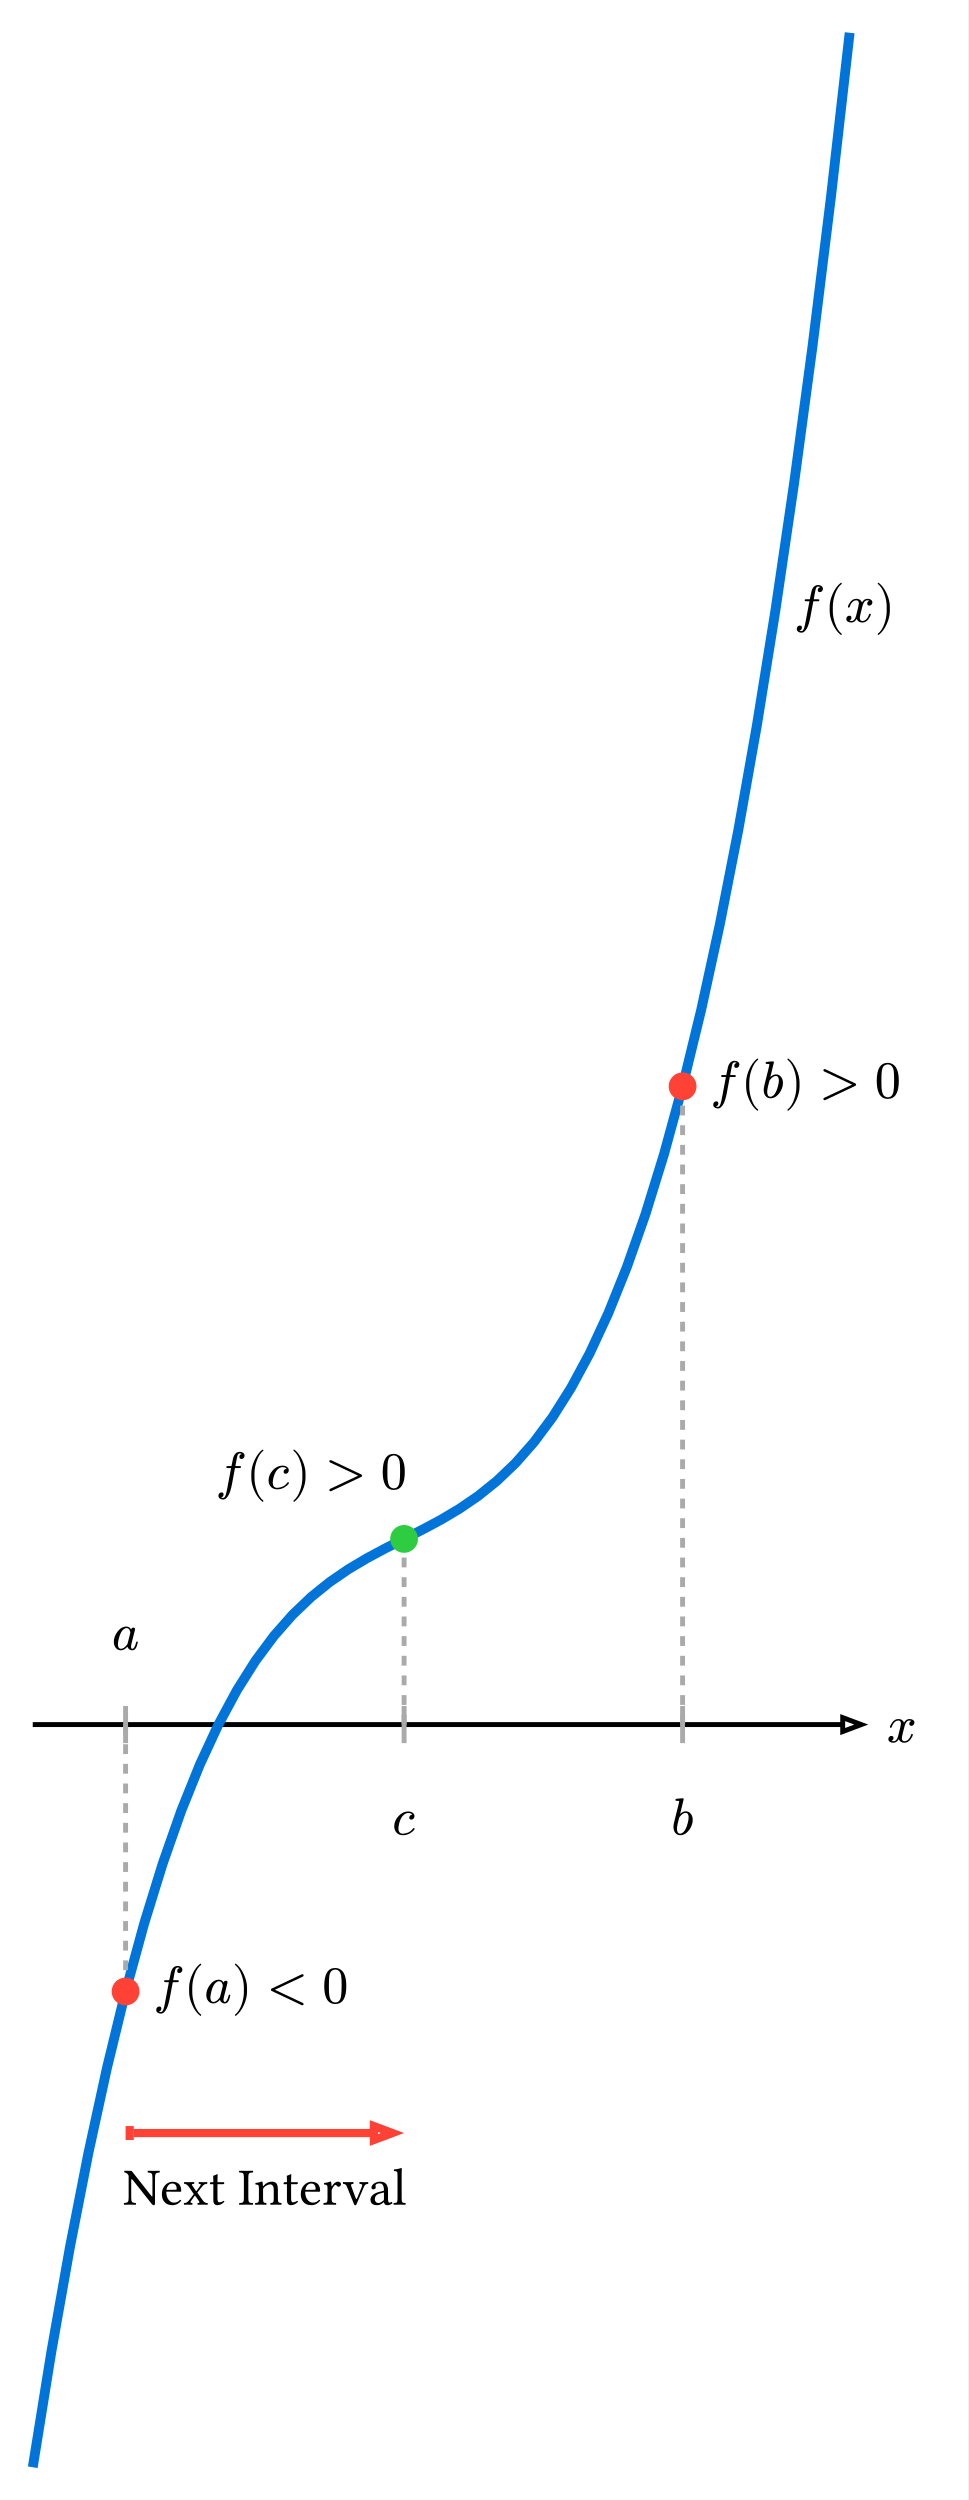
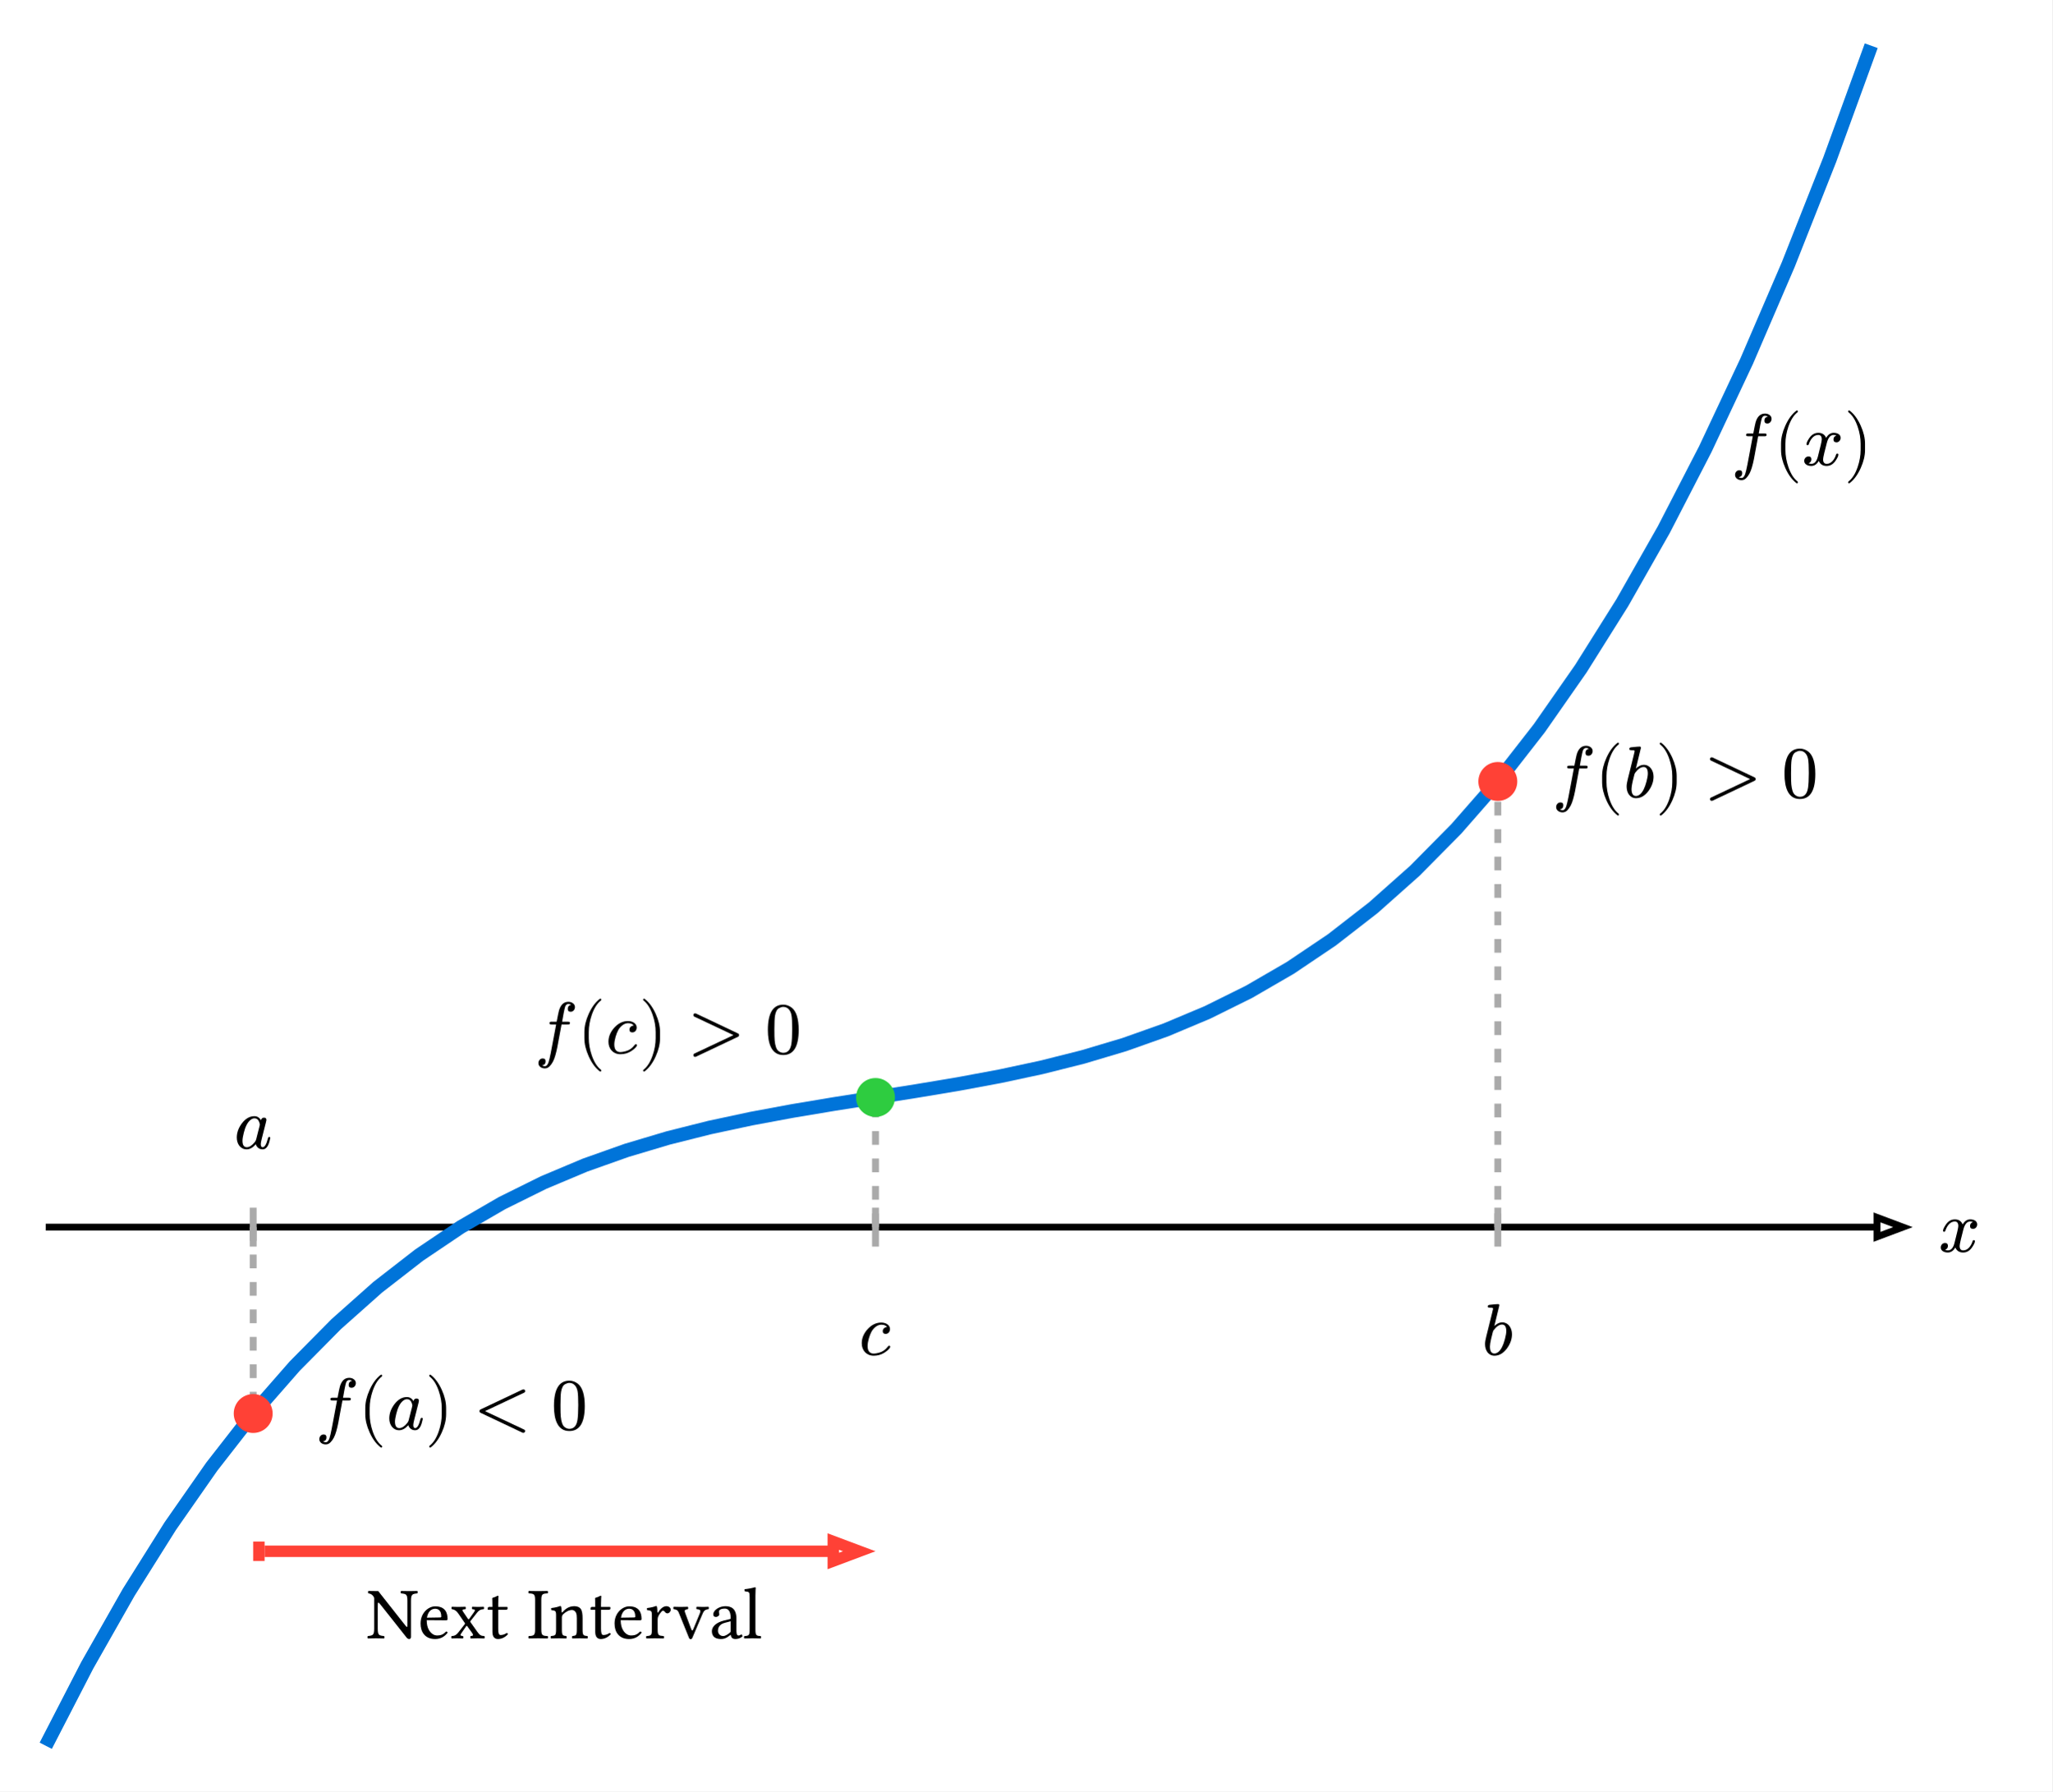
- <svg xmlns="http://www.w3.org/2000/svg" xmlns:xlink="http://www.w3.org/1999/xlink" class="typst-doc" viewBox="0 0 295.609 763.357" width="295.609pt" height="763.357pt">
-   <path class="typst-shape" fill="#ffffff" fill-rule="nonzero" d="M 0 0v 763.357 h 295.609 v -763.357 Z " />
+ <svg xmlns="http://www.w3.org/2000/svg" xmlns:xlink="http://www.w3.org/1999/xlink" class="typst-doc" viewBox="0 0 448.68 391.679" width="448.68pt" height="391.679pt">
+   <path class="typst-shape" fill="#ffffff" fill-rule="nonzero" d="M 0 0v 391.679 h 448.68 v -391.679 Z " />
  <g>
    <g class="typst-group" transform="matrix(1 0 0 1 10 10)">
      <g>
-         <path class="typst-shape" fill="none" stroke="#000000" stroke-width="1.5" stroke-linecap="butt" stroke-linejoin="miter" stroke-miterlimit="4" transform="matrix(1 0 0 1 0 516.5858)" d="M 0 0h 247.313 " />
-         <path class="typst-shape" fill="none" stroke="#000000" stroke-width="1.5" stroke-linecap="butt" stroke-linejoin="miter" stroke-miterlimit="4" transform="matrix(1 0 0 1 247.3128 514.4598)" d="M 0 0m 5.669 2.126 l -5.669 2.126 v -4.252 l 5.669 2.126 Z " />
-         <path class="typst-shape" fill="none" transform="matrix(1 0 0 1 255.1181 505.3645)" d="M 0 0h 20.491 v 22.443 h -20.491 v -22.443 Z " />
-         <g class="typst-group">
-           <g>
-             <g class="typst-group" transform="matrix(1 0 0 1 255.1181 505.3645)">
+         <path class="typst-shape" fill="none" stroke="#000000" stroke-width="1.5" stroke-linecap="butt" stroke-linejoin="miter" stroke-miterlimit="4" transform="matrix(1 0 0 1 0 258.2929)" d="M 0 0h 400.384 " />
+         <path class="typst-shape" fill="none" stroke="#000000" stroke-width="1.5" stroke-linecap="butt" stroke-linejoin="miter" stroke-miterlimit="4" transform="matrix(1 0 0 1 400.3837 256.1669)" d="M 0 0m 5.669 2.126 l -5.669 2.126 v -4.252 l 5.669 2.126 Z " />
+         <path class="typst-shape" fill="none" transform="matrix(1 0 0 1 408.189 247.0716)" d="M 0 0h 20.491 v 22.443 h -20.491 v -22.443 Z " />
+         <g class="typst-group">
+           <g>
+             <g class="typst-group" transform="matrix(1 0 0 1 408.189 247.0716)">
              <g>
                <g class="typst-text" transform="matrix(1 0 0 -1 5.669291 16.59729)">
                  <use xlink:href="#gDE67FA15F33E9417C5755CA1E05D23D4" x="0" y="0" fill="#000000" fill-rule="nonzero" />
                </g>
              </g>
            </g>
          </g>
        </g>
-         <path class="typst-shape" fill="none" stroke="#0074d9" stroke-width="3" stroke-linecap="butt" stroke-linejoin="miter" stroke-miterlimit="4" d="M 0 0m 0 743.357 l 5.669 -35.178 l 5.669 -31.946 l 5.669 -28.885 l 5.669 -25.994 l 5.669 -23.272 l 5.669 -20.721 l 5.669 -18.34 l 5.669 -16.129 l 5.669 -14.088 l 5.669 -12.217 l 5.669 -10.517 l 5.669 -8.986 l 5.669 -7.625 l 5.669 -6.435 l 5.669 -5.414 l 5.669 -4.564 l 5.669 -3.883 l 5.669 -3.373 l 5.669 -3.033 l 5.669 -2.863 l 5.669 -2.863 l 5.669 -3.033 l 5.669 -3.373 l 5.669 -3.883 l 5.669 -4.564 l 5.669 -5.414 l 5.669 -6.435 l 5.669 -7.625 l 5.669 -8.986 l 5.669 -10.517 l 5.669 -12.217 l 5.669 -14.088 l 5.669 -16.129 l 5.669 -18.34 l 5.669 -20.721 l 5.669 -23.272 l 5.669 -25.994 l 5.669 -28.885 l 5.669 -31.946 l 5.669 -35.178 l 5.669 -38.58 l 5.669 -42.151 l 5.669 -45.893 l 5.669 -49.805 " />
-         <path class="typst-shape" fill="none" transform="matrix(1 0 0 1 226.7717 163.3111)" d="M 0 0h 42.219 v 26.235 h -42.219 v -26.235 Z " />
-         <g class="typst-group">
-           <g>
-             <g class="typst-group" transform="matrix(1 0 0 1 226.7717 163.3111)">
+         <path class="typst-shape" fill="none" stroke="#0074d9" stroke-width="3" stroke-linecap="butt" stroke-linejoin="miter" stroke-miterlimit="4" d="M 0 0m 0 371.679 l 9.071 -17.589 l 9.071 -15.973 l 9.071 -14.443 l 9.071 -12.997 l 9.071 -11.636 l 9.071 -10.361 l 9.071 -9.17 l 9.071 -8.065 l 9.071 -7.044 l 9.071 -6.109 l 9.071 -5.258 l 9.071 -4.493 l 9.071 -3.813 l 9.071 -3.217 l 9.071 -2.707 l 9.071 -2.282 l 9.071 -1.942 l 9.071 -1.687 l 9.071 -1.517 l 9.071 -1.432 l 9.071 -1.432 l 9.071 -1.517 l 9.071 -1.687 l 9.071 -1.942 l 9.071 -2.282 l 9.071 -2.707 l 9.071 -3.217 l 9.071 -3.813 l 9.071 -4.493 l 9.071 -5.258 l 9.071 -6.109 l 9.071 -7.044 l 9.071 -8.065 l 9.071 -9.17 l 9.071 -10.361 l 9.071 -11.636 l 9.071 -12.997 l 9.071 -14.443 l 9.071 -15.973 l 9.071 -17.589 l 9.071 -19.29 l 9.071 -21.076 l 9.071 -22.946 l 9.071 -24.902 " />
+         <path class="typst-shape" fill="none" transform="matrix(1 0 0 1 362.8346 75.09688)" d="M 0 0h 42.219 v 26.235 h -42.219 v -26.235 Z " />
+         <g class="typst-group">
+           <g>
+             <g class="typst-group" transform="matrix(1 0 0 1 362.8346 75.09688)">
              <g>
                <g class="typst-text" transform="matrix(1 0 0 -1 5.669291 16.59729)">
                  <use xlink:href="#g8831C5B7FE4E7BC7A52001C3C64BCBE9" x="0" y="0" fill="#000000" fill-rule="nonzero" />
                </g>
                <g class="typst-text" transform="matrix(1 0 0 -1 14.94929 16.59729)">
                  <use xlink:href="#gC25D222A35D2E1FAAF6E31FD381E0C9D" x="0" y="0" fill="#000000" fill-rule="nonzero" />
                </g>
                <g class="typst-text" transform="matrix(1 0 0 -1 21.17329 16.59729)">
                  <use xlink:href="#gDE67FA15F33E9417C5755CA1E05D23D4" x="0" y="0" fill="#000000" fill-rule="nonzero" />
                </g>
                <g class="typst-text" transform="matrix(1 0 0 -1 30.32529 16.59729)">
                  <use xlink:href="#g9847135F1249A735AA8B544EBC066729" x="0" y="0" fill="#000000" fill-rule="nonzero" />
                </g>
              </g>
            </g>
          </g>
        </g>
-         <path class="typst-shape" fill="none" stroke="#aaaaaa" stroke-width="1.5" stroke-linecap="butt" stroke-linejoin="miter" stroke-miterlimit="4" stroke-dashoffset="0" stroke-dasharray="3 3" transform="matrix(1 0 0 1 28.34646 516.5858)" d="M 0 0v 81.496 " />
-         <path class="typst-shape" fill="#ff4136" fill-rule="nonzero" transform="matrix(1 0 0 1 24.09449 593.8299)" d="M 0 0m 4.252 0 c -2.346 0 -4.252 1.906 -4.252 4.252 c 0 2.346 1.906 4.252 4.252 4.252 c 2.346 0 4.252 -1.906 4.252 -4.252 c 0 -2.346 -1.906 -4.252 -4.252 -4.252 Z " />
-         <path class="typst-shape" fill="none" stroke="#aaaaaa" stroke-width="1.5" stroke-linecap="butt" stroke-linejoin="miter" stroke-miterlimit="4" transform="matrix(1 0 0 1 28.34646 510.9165)" d="M 0 0v 11.339 " />
-         <path class="typst-shape" fill="none" transform="matrix(1 0 0 1 24.11446 482.8047)" d="M 0 0h 8.464 v 11.104 h -8.464 v -11.104 Z " />
-         <g class="typst-group">
-           <g>
-             <g class="typst-group" transform="matrix(1 0 0 1 24.11446 482.8047)">
+         <path class="typst-shape" fill="none" stroke="#aaaaaa" stroke-width="1.5" stroke-linecap="butt" stroke-linejoin="miter" stroke-miterlimit="4" stroke-dashoffset="0" stroke-dasharray="3 3" transform="matrix(1 0 0 1 45.35433 258.2929)" d="M 0 0v 40.748 " />
+         <path class="typst-shape" fill="#ff4136" fill-rule="nonzero" transform="matrix(1 0 0 1 41.10236 294.789)" d="M 0 0m 4.252 0 c -2.346 0 -4.252 1.906 -4.252 4.252 c 0 2.346 1.906 4.252 4.252 4.252 c 2.346 0 4.252 -1.906 4.252 -4.252 c 0 -2.346 -1.906 -4.252 -4.252 -4.252 Z " />
+         <path class="typst-shape" fill="none" stroke="#aaaaaa" stroke-width="1.5" stroke-linecap="butt" stroke-linejoin="miter" stroke-miterlimit="4" transform="matrix(1 0 0 1 45.35433 254.0409)" d="M 0 0v 8.504 " />
+         <path class="typst-shape" fill="none" transform="matrix(1 0 0 1 41.12233 230.181)" d="M 0 0h 8.464 v 11.104 h -8.464 v -11.104 Z " />
+         <g class="typst-group">
+           <g>
+             <g class="typst-group" transform="matrix(1 0 0 1 41.12233 230.181)">
              <g>
                <g class="typst-text" transform="matrix(1 0 0 -1 0 10.928)">
                  <use xlink:href="#gDA098FB385E66B8088B8256317555815" x="0" y="0" fill="#000000" fill-rule="nonzero" />
                </g>
              </g>
            </g>
          </g>
        </g>
-         <path class="typst-shape" fill="none" stroke="#aaaaaa" stroke-width="1.5" stroke-linecap="butt" stroke-linejoin="miter" stroke-miterlimit="4" stroke-dashoffset="0" stroke-dasharray="3 3" transform="matrix(1 0 0 1 198.4252 321.7039)" d="M 0 0m 0 194.882 v -194.882 " />
-         <path class="typst-shape" fill="#ff4136" fill-rule="nonzero" transform="matrix(1 0 0 1 194.1732 317.452)" d="M 0 0m 4.252 0 c -2.346 0 -4.252 1.906 -4.252 4.252 c 0 2.346 1.906 4.252 4.252 4.252 c 2.346 0 4.252 -1.906 4.252 -4.252 c 0 -2.346 -1.906 -4.252 -4.252 -4.252 Z " />
-         <path class="typst-shape" fill="none" stroke="#aaaaaa" stroke-width="1.5" stroke-linecap="butt" stroke-linejoin="miter" stroke-miterlimit="4" transform="matrix(1 0 0 1 198.4252 510.9165)" d="M 0 0v 11.339 " />
-         <path class="typst-shape" fill="none" transform="matrix(1 0 0 1 194.8812 539.263)" d="M 0 0h 7.088 v 11.104 h -7.088 v -11.104 Z " />
-         <g class="typst-group">
-           <g>
-             <g class="typst-group" transform="matrix(1 0 0 1 194.8812 539.263)">
+         <path class="typst-shape" fill="none" stroke="#aaaaaa" stroke-width="1.5" stroke-linecap="butt" stroke-linejoin="miter" stroke-miterlimit="4" stroke-dashoffset="0" stroke-dasharray="3 3" transform="matrix(1 0 0 1 317.4803 160.852)" d="M 0 0m 0 97.441 v -97.441 " />
+         <path class="typst-shape" fill="#ff4136" fill-rule="nonzero" transform="matrix(1 0 0 1 313.2283 156.6)" d="M 0 0m 4.252 0 c -2.346 0 -4.252 1.906 -4.252 4.252 c 0 2.346 1.906 4.252 4.252 4.252 c 2.346 0 4.252 -1.906 4.252 -4.252 c 0 -2.346 -1.906 -4.252 -4.252 -4.252 Z " />
+         <path class="typst-shape" fill="none" stroke="#aaaaaa" stroke-width="1.5" stroke-linecap="butt" stroke-linejoin="miter" stroke-miterlimit="4" transform="matrix(1 0 0 1 317.4803 254.0409)" d="M 0 0v 8.504 " />
+         <path class="typst-shape" fill="none" transform="matrix(1 0 0 1 313.9363 275.3008)" d="M 0 0h 7.088 v 11.104 h -7.088 v -11.104 Z " />
+         <g class="typst-group">
+           <g>
+             <g class="typst-group" transform="matrix(1 0 0 1 313.9363 275.3008)">
              <g>
                <g class="typst-text" transform="matrix(1 0 0 -1 0 10.928)">
                  <use xlink:href="#gB53CF746CE76499380928D1BEB385F37" x="0" y="0" fill="#000000" fill-rule="nonzero" />
                </g>
              </g>
            </g>
          </g>
        </g>
-         <path class="typst-shape" fill="none" stroke="#aaaaaa" stroke-width="1.5" stroke-linecap="butt" stroke-linejoin="miter" stroke-miterlimit="4" stroke-dashoffset="0" stroke-dasharray="3 3" transform="matrix(1 0 0 1 113.3858 459.8929)" d="M 0 0m 0 56.693 v -56.693 " />
-         <path class="typst-shape" fill="#2ecc40" fill-rule="nonzero" transform="matrix(1 0 0 1 109.1339 455.6409)" d="M 0 0m 4.252 0 c -2.346 0 -4.252 1.906 -4.252 4.252 c 0 2.346 1.906 4.252 4.252 4.252 c 2.346 0 4.252 -1.906 4.252 -4.252 c 0 -2.346 -1.906 -4.252 -4.252 -4.252 Z " />
-         <path class="typst-shape" fill="none" stroke="#aaaaaa" stroke-width="1.5" stroke-linecap="butt" stroke-linejoin="miter" stroke-miterlimit="4" transform="matrix(1 0 0 1 113.3858 510.9165)" d="M 0 0v 11.339 " />
-         <path class="typst-shape" fill="none" transform="matrix(1 0 0 1 109.7218 539.263)" d="M 0 0h 7.328 v 11.104 h -7.328 v -11.104 Z " />
-         <g class="typst-group">
-           <g>
-             <g class="typst-group" transform="matrix(1 0 0 1 109.7218 539.263)">
+         <path class="typst-shape" fill="none" stroke="#aaaaaa" stroke-width="1.5" stroke-linecap="butt" stroke-linejoin="miter" stroke-miterlimit="4" stroke-dashoffset="0" stroke-dasharray="3 3" transform="matrix(1 0 0 1 181.4173 229.9465)" d="M 0 0m 0 28.346 v -28.346 " />
+         <path class="typst-shape" fill="#2ecc40" fill-rule="nonzero" transform="matrix(1 0 0 1 177.1654 225.6945)" d="M 0 0m 4.252 0 c -2.346 0 -4.252 1.906 -4.252 4.252 c 0 2.346 1.906 4.252 4.252 4.252 c 2.346 0 4.252 -1.906 4.252 -4.252 c 0 -2.346 -1.906 -4.252 -4.252 -4.252 Z " />
+         <path class="typst-shape" fill="none" stroke="#aaaaaa" stroke-width="1.5" stroke-linecap="butt" stroke-linejoin="miter" stroke-miterlimit="4" transform="matrix(1 0 0 1 181.4173 254.0409)" d="M 0 0v 8.504 " />
+         <path class="typst-shape" fill="none" transform="matrix(1 0 0 1 177.7533 275.3008)" d="M 0 0h 7.328 v 11.104 h -7.328 v -11.104 Z " />
+         <g class="typst-group">
+           <g>
+             <g class="typst-group" transform="matrix(1 0 0 1 177.7533 275.3008)">
              <g>
                <g class="typst-text" transform="matrix(1 0 0 -1 0 10.928)">
                  <use xlink:href="#g22CD5EF67FB15E81418DA426340B1CB6" x="0" y="0" fill="#000000" fill-rule="nonzero" />
                </g>
              </g>
            </g>
          </g>
        </g>
-         <path class="typst-shape" fill="none" transform="matrix(1 0 0 1 36.85039 590.6339)" d="M 0 0h 59.529 v 14.896 h -59.529 v -14.896 Z " />
-         <g class="typst-group">
-           <g>
-             <g class="typst-group" transform="matrix(1 0 0 1 36.85039 590.6339)">
+         <path class="typst-shape" fill="none" transform="matrix(1 0 0 1 58.96063 291.5929)" d="M 0 0h 59.529 v 14.896 h -59.529 v -14.896 Z " />
+         <g class="typst-group">
+           <g>
+             <g class="typst-group" transform="matrix(1 0 0 1 58.96063 291.5929)">
              <g>
                <g class="typst-group">
                  <g>
                    <g class="typst-text" transform="matrix(1 0 0 -1 0 10.928)">
                      <use xlink:href="#g8831C5B7FE4E7BC7A52001C3C64BCBE9" x="0" y="0" fill="#000000" fill-rule="nonzero" />
                    </g>
                    <g class="typst-text" transform="matrix(1 0 0 -1 9.28 10.928)">
                      <use xlink:href="#gC25D222A35D2E1FAAF6E31FD381E0C9D" x="0" y="0" fill="#000000" fill-rule="nonzero" />
                    </g>
                    <g class="typst-text" transform="matrix(1 0 0 -1 15.504 10.928)">
                      <use xlink:href="#gDA098FB385E66B8088B8256317555815" x="0" y="0" fill="#000000" fill-rule="nonzero" />
                    </g>
                    <g class="typst-text" transform="matrix(1 0 0 -1 23.968 10.928)">
                      <use xlink:href="#g9847135F1249A735AA8B544EBC066729" x="0" y="0" fill="#000000" fill-rule="nonzero" />
                    </g>
                    <g class="typst-text" transform="matrix(1 0 0 -1 34.63644 10.928)">
                      <use xlink:href="#g34DBB8AD11F55D31A1E9C1CF61A29AF" x="0" y="0" fill="#000000" fill-rule="nonzero" />
                    </g>
                    <g class="typst-text" transform="matrix(1 0 0 -1 51.52889 10.928)">
                      <use xlink:href="#gB771DF26392E6203EAAF14414DB630F" x="0" y="0" fill="#000000" fill-rule="nonzero" />
                    </g>
                  </g>
                </g>
              </g>
            </g>
          </g>
        </g>
-         <path class="typst-shape" fill="none" transform="matrix(1 0 0 1 204.0945 311.4213)" d="M 0 0h 63.822 v 20.565 h -63.822 v -20.565 Z " />
-         <g class="typst-group">
-           <g>
-             <g class="typst-group" transform="matrix(1 0 0 1 204.0945 311.4213)">
+         <path class="typst-shape" fill="none" transform="matrix(1 0 0 1 326.5512 150.5693)" d="M 0 0h 63.822 v 20.565 h -63.822 v -20.565 Z " />
+         <g class="typst-group">
+           <g>
+             <g class="typst-group" transform="matrix(1 0 0 1 326.5512 150.5693)">
              <g>
                <g class="typst-group">
                  <g>
                    <g class="typst-text" transform="matrix(1 0 0 -1 2.834646 13.76265)">
                      <use xlink:href="#g8831C5B7FE4E7BC7A52001C3C64BCBE9" x="0" y="0" fill="#000000" fill-rule="nonzero" />
                    </g>
                    <g class="typst-text" transform="matrix(1 0 0 -1 12.11465 13.76265)">
                      <use xlink:href="#gC25D222A35D2E1FAAF6E31FD381E0C9D" x="0" y="0" fill="#000000" fill-rule="nonzero" />
                    </g>
                    <g class="typst-text" transform="matrix(1 0 0 -1 18.33865 13.76265)">
                      <use xlink:href="#gB53CF746CE76499380928D1BEB385F37" x="0" y="0" fill="#000000" fill-rule="nonzero" />
                    </g>
                    <g class="typst-text" transform="matrix(1 0 0 -1 25.42665 13.76265)">
                      <use xlink:href="#g9847135F1249A735AA8B544EBC066729" x="0" y="0" fill="#000000" fill-rule="nonzero" />
                    </g>
                    <g class="typst-text" transform="matrix(1 0 0 -1 36.09509 13.76265)">
                      <use xlink:href="#gF482A165F7C8634CAFBD60B28C6E49ED" x="0" y="0" fill="#000000" fill-rule="nonzero" />
                    </g>
                    <g class="typst-text" transform="matrix(1 0 0 -1 52.98753 13.76265)">
                      <use xlink:href="#gB771DF26392E6203EAAF14414DB630F" x="0" y="0" fill="#000000" fill-rule="nonzero" />
                    </g>
                  </g>
                </g>
              </g>
            </g>
          </g>
        </g>
-         <path class="typst-shape" fill="none" transform="matrix(1 0 0 1 55.84293 433.6583)" d="M 0 0h 58.393 v 14.896 h -58.393 v -14.896 Z " />
-         <g class="typst-group">
-           <g>
-             <g class="typst-group" transform="matrix(1 0 0 1 55.84293 433.6583)">
+         <path class="typst-shape" fill="none" transform="matrix(1 0 0 1 106.8665 209.3812)" d="M 0 0h 58.393 v 14.896 h -58.393 v -14.896 Z " />
+         <g class="typst-group">
+           <g>
+             <g class="typst-group" transform="matrix(1 0 0 1 106.8665 209.3812)">
              <g>
                <g class="typst-group">
                  <g>
                    <g class="typst-text" transform="matrix(1 0 0 -1 0 10.928)">
                      <use xlink:href="#g8831C5B7FE4E7BC7A52001C3C64BCBE9" x="0" y="0" fill="#000000" fill-rule="nonzero" />
                    </g>
                    <g class="typst-text" transform="matrix(1 0 0 -1 9.28 10.928)">
                      <use xlink:href="#gC25D222A35D2E1FAAF6E31FD381E0C9D" x="0" y="0" fill="#000000" fill-rule="nonzero" />
                    </g>
                    <g class="typst-text" transform="matrix(1 0 0 -1 15.504 10.928)">
                      <use xlink:href="#g22CD5EF67FB15E81418DA426340B1CB6" x="0" y="0" fill="#000000" fill-rule="nonzero" />
                    </g>
                    <g class="typst-text" transform="matrix(1 0 0 -1 22.832 10.928)">
                      <use xlink:href="#g9847135F1249A735AA8B544EBC066729" x="0" y="0" fill="#000000" fill-rule="nonzero" />
                    </g>
                    <g class="typst-text" transform="matrix(1 0 0 -1 33.50044 10.928)">
                      <use xlink:href="#gF482A165F7C8634CAFBD60B28C6E49ED" x="0" y="0" fill="#000000" fill-rule="nonzero" />
                    </g>
                    <g class="typst-text" transform="matrix(1 0 0 -1 50.39289 10.928)">
                      <use xlink:href="#gB771DF26392E6203EAAF14414DB630F" x="0" y="0" fill="#000000" fill-rule="nonzero" />
                    </g>
                  </g>
                </g>
              </g>
            </g>
          </g>
        </g>
-         <path class="typst-shape" fill="none" stroke="#ff4136" stroke-width="2.5" stroke-linecap="butt" stroke-linejoin="miter" stroke-miterlimit="4" transform="matrix(1 0 0 1 30.84646 641.3102)" d="M 0 0h 73.31 " />
-         <path class="typst-shape" fill="none" stroke="#ff4136" stroke-width="2.5" stroke-linecap="butt" stroke-linejoin="miter" stroke-miterlimit="4" transform="matrix(1 0 0 1 29.59646 639.1843)" d="M 0 0m 0 4.252 v -4.252 " />
-         <path class="typst-shape" fill="none" stroke="#ff4136" stroke-width="2.5" stroke-linecap="butt" stroke-linejoin="miter" stroke-miterlimit="4" transform="matrix(1 0 0 1 104.1565 639.1843)" d="M 0 0m 5.669 2.126 l -5.669 2.126 v -4.252 l 5.669 2.126 Z " />
-         <path class="typst-shape" fill="none" transform="matrix(1 0 0 1 27.65014 652.6488)" d="M 0 0h 86.432 v 10.72 h -86.432 v -10.72 Z " />
-         <g class="typst-group">
-           <g>
-             <g class="typst-group" transform="matrix(1 0 0 1 27.65014 652.6488)">
+         <path class="typst-shape" fill="none" stroke="#ff4136" stroke-width="2.5" stroke-linecap="butt" stroke-linejoin="miter" stroke-miterlimit="4" transform="matrix(1 0 0 1 47.85433 329.1591)" d="M 0 0h 124.334 " />
+         <path class="typst-shape" fill="none" stroke="#ff4136" stroke-width="2.5" stroke-linecap="butt" stroke-linejoin="miter" stroke-miterlimit="4" transform="matrix(1 0 0 1 46.60433 327.0331)" d="M 0 0m 0 4.252 v -4.252 " />
+         <path class="typst-shape" fill="none" stroke="#ff4136" stroke-width="2.5" stroke-linecap="butt" stroke-linejoin="miter" stroke-miterlimit="4" transform="matrix(1 0 0 1 172.188 327.0331)" d="M 0 0m 5.669 2.126 l -5.669 2.126 v -4.252 l 5.669 2.126 Z " />
+         <path class="typst-shape" fill="none" transform="matrix(1 0 0 1 70.16983 337.663)" d="M 0 0h 86.432 v 10.72 h -86.432 v -10.72 Z " />
+         <g class="typst-group">
+           <g>
+             <g class="typst-group" transform="matrix(1 0 0 1 70.16983 337.663)">
              <g>
                <g class="typst-text" transform="matrix(1 0 0 -1 0 10.528)">
                  <use xlink:href="#g8BD95E893365F7E29F4F6EE9BF37A387" x="0" y="0" fill="#000000" fill-rule="nonzero" />
                  <use xlink:href="#gDD7AB71D3A2155963A125E527A4CE39A" x="11.184" y="0" fill="#000000" fill-rule="nonzero" />
                  <use xlink:href="#g80418343F4708A3F3EEA57612519F412" x="18.224" y="0" fill="#000000" fill-rule="nonzero" />
                  <use xlink:href="#g6EAA1EBE345CD3E0BD386B797B9BD386" x="26.064" y="0" fill="#000000" fill-rule="nonzero" />
                  <use xlink:href="#gF6058F53FD3FB0FC8600D0DEEFE8CA7E" x="35.12" y="0" fill="#000000" fill-rule="nonzero" />
                  <use xlink:href="#gCF4ABDB82BAAE20B08836C3F4252A8D2" x="39.872" y="0" fill="#000000" fill-rule="nonzero" />
                  <use xlink:href="#g6EAA1EBE345CD3E0BD386B797B9BD386" x="48.544" y="0" fill="#000000" fill-rule="nonzero" />
                  <use xlink:href="#gDD7AB71D3A2155963A125E527A4CE39A" x="53.6" y="0" fill="#000000" fill-rule="nonzero" />
                  <use xlink:href="#g111BA0FB02B19BBDBD01F9946D3136AA" x="60.752" y="0" fill="#000000" fill-rule="nonzero" />
                  <use xlink:href="#gF0343A8A38F5A2AB790E96E4FD422FE9" x="66.944" y="0" fill="#000000" fill-rule="nonzero" />
                  <use xlink:href="#gB1DDC7F98162601A320ADDFD88621081" x="74.896" y="0" fill="#000000" fill-rule="nonzero" />
                  <use xlink:href="#g32A4DDCF4D4F1F50C5BB3FF13D40863D" x="82.208" y="0" fill="#000000" fill-rule="nonzero" />
                </g>
              </g>
            </g>
          </g>
        </g>
      </g>
    </g>
  </g>
  <defs id="glyph">
    <symbol id="gDE67FA15F33E9417C5755CA1E05D23D4" overflow="visible">
      <path d="M 0 0m 8.432 5.968 c 0 0.736 -0.72 1.104 -1.52 1.104 c -0.688 0 -1.232 -0.368 -1.648 -1.104 c -0.336 0.736 -0.896 1.104 -1.712 1.104 c -0.784 0 -1.424 -0.368 -1.936 -1.088 c -0.432 -0.624 -0.656 -1.088 -0.656 -1.392 c 0 -0.144 0.08 -0.224 0.24 -0.224 c 0.144 0 0.24 0.08 0.272 0.224 c 0.304 0.928 0.976 2.016 2.048 2.016 c 0.528 0 0.784 -0.336 0.784 -0.992 c 0 -0.336 -0.288 -1.584 -0.848 -3.728 c -0.272 -1.072 -0.752 -1.6 -1.44 -1.6 c -0.224 0 -0.432 0.048 -0.608 0.128 c 0.416 0.16 0.624 0.448 0.624 0.864 c 0 0.416 -0.208 0.624 -0.64 0.624 c -0.528 0 -0.928 -0.448 -0.928 -0.976 c 0 -0.736 0.752 -1.104 1.536 -1.104 c 0.672 0 1.216 0.368 1.648 1.104 c 0.304 -0.736 0.88 -1.104 1.712 -1.104 c 0.768 0 1.408 0.368 1.92 1.088 c 0.432 0.624 0.656 1.088 0.656 1.392 c 0 0.144 -0.08 0.224 -0.24 0.224 c -0.144 0 -0.224 -0.08 -0.272 -0.224 c -0.272 -0.912 -0.992 -2.016 -2.032 -2.016 c -0.528 0 -0.8 0.32 -0.8 0.976 c 0 0.208 0.08 0.656 0.256 1.376 l 0.544 2.16 c 0.304 1.2 0.8 1.808 1.504 1.808 c 0.224 0 0.432 -0.048 0.608 -0.128 c -0.432 -0.144 -0.64 -0.432 -0.64 -0.864 c 0 -0.416 0.224 -0.624 0.656 -0.624 c 0.512 0 0.912 0.464 0.912 0.976 Z " />
    </symbol>
    <symbol id="g8831C5B7FE4E7BC7A52001C3C64BCBE9" overflow="visible">
      <path d="M 0 0m 8.832 10.128 c 0 0.704 -0.688 1.152 -1.44 1.152 c -0.992 0 -1.68 -0.64 -2.048 -1.904 c -0.08 -0.288 -0.256 -1.104 -0.512 -2.448 h -1.04 c -0.352 0 -0.528 -0.016 -0.528 -0.352 c 0 -0.176 0.16 -0.256 0.496 -0.256 h 0.96 l -1.168 -6.192 c -0.176 -0.912 -0.336 -1.584 -0.48 -2.032 c -0.192 -0.592 -0.464 -0.896 -0.816 -0.896 c -0.24 0 -0.432 0.064 -0.608 0.176 c 0.512 0.08 0.768 0.384 0.768 0.896 c 0 0.416 -0.208 0.624 -0.64 0.624 c -0.544 0 -0.928 -0.48 -0.928 -1.024 c 0 -0.704 0.656 -1.152 1.408 -1.152 c 0.4 0 0.768 0.16 1.072 0.496 c 0.512 0.528 0.912 1.28 1.2 2.288 c 0.176 0.624 0.336 1.232 0.448 1.84 l 0.928 4.976 h 1.312 c 0.368 0 0.528 0.016 0.528 0.384 c 0 0.144 -0.16 0.224 -0.48 0.224 h -1.232 c 0.096 0.656 0.544 3.072 0.688 3.376 c 0.16 0.336 0.384 0.496 0.672 0.496 c 0.24 0 0.448 -0.064 0.624 -0.176 c -0.496 -0.112 -0.752 -0.4 -0.752 -0.896 c 0 -0.416 0.208 -0.624 0.64 -0.624 c 0.544 0 0.928 0.48 0.928 1.024 Z " />
    </symbol>
    <symbol id="gC25D222A35D2E1FAAF6E31FD381E0C9D" overflow="visible">
      <path d="M 0 0m 5.088 -3.968 c 0.144 0 0.224 0.08 0.224 0.224 c 0 0.048 -0.032 0.112 -0.08 0.176 c -0.832 0.64 -1.504 1.696 -2 3.152 c -0.432 1.264 -0.656 2.512 -0.656 3.744 v 1.344 c 0 1.232 0.224 2.48 0.656 3.744 c 0.496 1.456 1.168 2.512 2 3.152 c 0.048 0.048 0.08 0.112 0.08 0.176 c 0 0.144 -0.08 0.224 -0.224 0.224 c -0.016 0 -0.064 -0.016 -0.112 -0.048 c -0.96 -0.736 -1.76 -1.824 -2.416 -3.28 c -0.624 -1.392 -0.944 -2.704 -0.944 -3.968 v -1.344 c 0 -1.264 0.32 -2.576 0.944 -3.968 c 0.656 -1.456 1.456 -2.544 2.416 -3.28 c 0.048 -0.032 0.096 -0.048 0.112 -0.048 Z " />
    </symbol>
    <symbol id="g9847135F1249A735AA8B544EBC066729" overflow="visible">
      <path d="M 0 0m 1.248 -3.92 c 0.96 0.736 1.76 1.824 2.416 3.28 c 0.624 1.392 0.944 2.704 0.944 3.968 v 1.344 c 0 1.264 -0.32 2.576 -0.944 3.968 c -0.656 1.456 -1.456 2.544 -2.416 3.28 c -0.048 0.032 -0.096 0.048 -0.112 0.048 c -0.144 0 -0.224 -0.08 -0.224 -0.224 c 0 -0.064 0.032 -0.128 0.08 -0.176 c 0.832 -0.64 1.504 -1.696 2 -3.152 c 0.432 -1.264 0.656 -2.512 0.656 -3.744 v -1.344 c 0 -1.232 -0.224 -2.48 -0.656 -3.744 c -0.496 -1.456 -1.168 -2.512 -2 -3.152 c -0.048 -0.064 -0.08 -0.128 -0.08 -0.176 c 0 -0.144 0.08 -0.224 0.224 -0.224 c 0.016 0 0.064 0.016 0.112 0.048 Z " />
    </symbol>
    <symbol id="gDA098FB385E66B8088B8256317555815" overflow="visible">
      <path d="M 0 0m 7.968 2.304 c 0 0.144 -0.08 0.224 -0.256 0.224 c -0.128 0 -0.224 -0.112 -0.272 -0.336 c -0.32 -1.264 -0.704 -1.904 -1.136 -1.904 c -0.272 0 -0.416 0.224 -0.416 0.672 c 0 0.208 0.064 0.592 0.208 1.152 l 0.912 3.6 c 0.08 0.304 0.112 0.48 0.112 0.56 c 0 0.32 -0.176 0.48 -0.528 0.48 c -0.336 0 -0.56 -0.192 -0.672 -0.56 c -0.336 0.592 -0.816 0.88 -1.424 0.88 c -1.04 0 -1.952 -0.528 -2.752 -1.584 c -0.736 -0.992 -1.104 -2.016 -1.104 -3.088 c 0 -1.392 0.816 -2.576 2.16 -2.576 c 0.688 0 1.36 0.368 2 1.104 c 0.176 -0.608 0.72 -1.104 1.472 -1.104 c 1.104 0 1.44 1.296 1.696 2.48 Z m -2.512 3.68 c 0.144 -0.336 0.224 -0.56 0.224 -0.704 c 0 -0.064 -0.016 -0.144 -0.032 -0.256 l -0.784 -3.072 c -0.048 -0.176 -0.16 -0.368 -0.304 -0.56 c -0.592 -0.736 -1.168 -1.104 -1.728 -1.104 c -0.624 0 -0.944 0.48 -0.944 1.424 c 0 0.384 0.096 0.96 0.288 1.728 c 0.336 1.36 0.816 2.272 1.408 2.768 c 0.32 0.272 0.624 0.4 0.928 0.4 c 0.432 0 0.752 -0.208 0.944 -0.624 Z " />
    </symbol>
    <symbol id="gB53CF746CE76499380928D1BEB385F37" overflow="visible">
      <path d="M 0 0m 4.496 7.12 c -0.576 0 -1.152 -0.272 -1.712 -0.816 l 1.104 4.56 c -0.032 0.144 -0.08 0.24 -0.272 0.24 c -0.528 0 -1.696 -0.144 -1.904 -0.16 c -0.24 -0.032 -0.368 -0.144 -0.368 -0.384 c 0 -0.16 0.144 -0.24 0.448 -0.24 c 0.304 0 0.72 0.016 0.72 -0.208 c 0 -0.064 -0.08 -0.384 -0.224 -0.976 l -1.28 -5.152 c -0.176 -0.672 -0.256 -1.216 -0.256 -1.616 c 0 -1.376 0.736 -2.544 2.048 -2.544 c 1.04 0 1.952 0.528 2.752 1.6 c 0.72 0.992 1.088 2.032 1.088 3.104 c 0 1.392 -0.816 2.592 -2.144 2.592 Z m -0.032 -0.48 c 0.624 0 0.928 -0.48 0.928 -1.424 c 0 -0.432 -0.096 -1.008 -0.288 -1.728 c -0.352 -1.36 -0.816 -2.288 -1.376 -2.784 c -0.32 -0.272 -0.624 -0.4 -0.928 -0.4 c -0.656 0 -0.976 0.512 -0.976 1.536 c 0 0.352 0.08 0.88 0.24 1.584 l 0.352 1.44 c 0.048 0.24 0.128 0.416 0.224 0.544 c 0.624 0.816 1.232 1.232 1.824 1.232 Z " />
    </symbol>
    <symbol id="g22CD5EF67FB15E81418DA426340B1CB6" overflow="visible">
      <path d="M 0 0m 5.248 5.2 c 0 -0.4 0.208 -0.608 0.64 -0.608 c 0.576 0 0.944 0.496 0.944 1.072 c 0 0.896 -0.944 1.408 -1.904 1.408 c -1.104 0 -2.112 -0.48 -2.976 -1.424 c -0.864 -0.944 -1.296 -1.984 -1.296 -3.104 c 0 -1.568 1.04 -2.72 2.608 -2.72 c 0.848 0 1.6 0.208 2.256 0.608 c 0.544 0.336 0.944 0.672 1.2 1.008 c 0.112 0.144 0.16 0.256 0.16 0.304 c 0 0.176 -0.08 0.272 -0.256 0.272 c -0.08 0 -0.16 -0.064 -0.256 -0.192 c -0.528 -0.704 -1.184 -1.152 -1.936 -1.344 c -0.496 -0.128 -0.864 -0.192 -1.136 -0.192 c -0.912 0 -1.36 0.56 -1.36 1.664 c 0 0.992 0.464 2.432 0.848 3.12 c 0.384 0.704 1.2 1.536 2.144 1.536 c 0.608 0 1.024 -0.176 1.248 -0.512 c -0.496 -0.048 -0.928 -0.368 -0.928 -0.896 Z " />
    </symbol>
    <symbol id="g34DBB8AD11F55D31A1E9C1CF61A29AF" overflow="visible">
      <path d="M 0 0m 10.656 -0.72 c 0.272 -0.112 0.56 0.096 0.56 0.352 c 0 0.16 -0.08 0.272 -0.224 0.336 l -8.544 4.032 l 8.544 4.032 c 0.144 0.064 0.224 0.176 0.224 0.32 c 0 0.272 -0.128 0.4 -0.384 0.4 c -0.064 0 -0.128 -0.016 -0.176 -0.032 l -9.184 -4.352 c -0.16 -0.08 -0.24 -0.192 -0.24 -0.368 c 0 -0.176 0.08 -0.288 0.24 -0.368 Z " />
    </symbol>
    <symbol id="gB771DF26392E6203EAAF14414DB630F" overflow="visible">
      <path d="M 0 0m 3.984 -0.352 c 2.256 0 3.376 1.824 3.376 5.472 c 0 2.448 -0.512 4.08 -1.52 4.88 c -0.56 0.432 -1.184 0.656 -1.84 0.656 c -2.256 0 -3.376 -1.84 -3.376 -5.536 c 0 -2.944 0.784 -5.472 3.36 -5.472 Z m 1.792 8.736 c 0.112 -0.56 0.16 -1.584 0.16 -3.072 c 0 -1.472 -0.064 -2.56 -0.176 -3.264 c -0.208 -1.28 -0.8 -1.92 -1.776 -1.92 c -0.368 0 -0.736 0.144 -1.072 0.416 c -0.432 0.368 -0.688 1.12 -0.8 2.272 c -0.048 0.4 -0.064 1.232 -0.064 2.496 c 0 1.392 0.048 2.368 0.128 2.896 c 0.144 0.88 0.432 1.44 0.88 1.68 c 0.352 0.192 0.656 0.288 0.928 0.288 c 1.04 0 1.616 -0.848 1.792 -1.792 Z " />
    </symbol>
    <symbol id="gF482A165F7C8634CAFBD60B28C6E49ED" overflow="visible">
      <path d="M 0 0m 10.976 3.632 c 0.16 0.08 0.24 0.192 0.24 0.368 c 0 0.176 -0.08 0.288 -0.24 0.368 l -9.184 4.352 c -0.048 0.016 -0.112 0.032 -0.176 0.032 c -0.256 0 -0.384 -0.128 -0.384 -0.4 c 0 -0.144 0.08 -0.256 0.224 -0.32 l 8.544 -4.032 l -8.544 -4.032 c -0.144 -0.064 -0.224 -0.176 -0.224 -0.32 c 0 -0.272 0.128 -0.4 0.384 -0.4 c 0.064 0 0.128 0.016 0.176 0.032 Z " />
    </symbol>
    <symbol id="g8BD95E893365F7E29F4F6EE9BF37A387" overflow="visible">
      <path d="M 0 0m 8.896 8.192 v -5.232 c 0 -0.304 0 -0.48 -0.112 -0.48 c -0.064 0 -0.304 0.288 -0.768 0.88 l -5.488 6.96 l -2.16 0.032 c -0.096 -0.096 -0.096 -0.432 0 -0.528 c 0.688 -0.048 1.168 -0.608 1.264 -1.024 v -6.672 c 0 -1.424 -0.272 -1.52 -1.392 -1.632 c -0.096 -0.096 -0.096 -0.432 0 -0.528 c 0.688 0.016 1.408 0.032 1.792 0.032 c 0.368 0 1.104 -0.016 1.776 -0.032 c 0.096 0.096 0.096 0.432 0 0.528 c -1.12 0.112 -1.392 0.176 -1.392 1.632 v 4.896 c 0 0.544 0 0.784 0.128 0.784 c 0.096 0 0.272 -0.176 0.544 -0.528 l 5.584 -7.056 c 0.176 -0.24 0.384 -0.384 0.64 -0.384 c 0.224 0 0.368 0.192 0.368 0.496 v 7.856 c 0 1.424 0.272 1.52 1.392 1.632 c 0.096 0.096 0.096 0.432 0 0.528 c -0.656 -0.016 -1.408 -0.032 -1.792 -0.032 c -0.336 0 -1.072 0.016 -1.776 0.032 c -0.096 -0.096 -0.096 -0.432 0 -0.528 c 1.12 -0.112 1.392 -0.176 1.392 -1.632 Z " />
    </symbol>
    <symbol id="gDD7AB71D3A2155963A125E527A4CE39A" overflow="visible">
      <path d="M 0 0m 6.176 1.488 c -0.592 -0.608 -1.056 -0.864 -1.984 -0.864 c -0.576 0 -1.248 0.336 -1.744 1.152 c -0.32 0.528 -0.512 1.264 -0.512 2.192 l 4.256 -0.032 c 0.192 0 0.304 0.096 0.304 0.272 c 0 1.344 -0.48 2.784 -2.704 2.784 c -1.392 0 -3.2 -1.328 -3.2 -3.76 c 0 -0.896 0.224 -1.76 0.752 -2.368 c 0.544 -0.64 1.296 -1.024 2.448 -1.024 c 1.216 0 2.08 0.56 2.72 1.392 c -0.048 0.16 -0.144 0.24 -0.336 0.256 Z m -4.192 3.024 c 0.304 1.808 1.424 1.952 1.808 1.952 c 0.608 0 1.328 -0.336 1.328 -1.68 c 0 -0.144 -0.064 -0.224 -0.24 -0.224 Z " />
    </symbol>
    <symbol id="g80418343F4708A3F3EEA57612519F412" overflow="visible">
      <path d="M 0 0m 2.912 5.728 c -0.368 0.544 -0.256 0.56 0.464 0.64 c 0.096 0.096 0.096 0.432 0 0.528 c -0.432 -0.016 -1.136 -0.032 -1.616 -0.032 c -0.48 0 -0.96 0.016 -1.376 0.032 c -0.096 -0.096 -0.096 -0.432 0 -0.528 c 0.544 -0.048 0.992 -0.32 1.44 -0.976 l 1.392 -2.032 c 0.08 -0.112 0.08 -0.16 0.016 -0.24 l -1.344 -1.728 c -0.64 -0.816 -0.992 -0.864 -1.552 -0.896 c -0.096 -0.096 -0.096 -0.432 0 -0.528 c 0.32 0.016 0.672 0.032 1.152 0.032 c 0.48 0 0.928 -0.016 1.344 -0.032 c 0.096 0.096 0.096 0.432 0 0.528 c -0.576 0.064 -0.704 0.128 -0.352 0.64 l 1.008 1.456 c 0.128 0.192 0.192 0.176 0.288 0.032 l 0.928 -1.28 c 0.56 -0.768 0.304 -0.8 -0.208 -0.848 c -0.096 -0.096 -0.096 -0.432 0 -0.528 c 0.48 0.016 1.008 0.032 1.584 0.032 c 0.608 0 1.04 -0.016 1.424 -0.032 c 0.096 0.096 0.096 0.432 0 0.528 c -0.72 0.048 -0.96 0.096 -1.6 1.008 l -1.44 2.032 c -0.064 0.096 -0.08 0.144 0 0.24 l 1.344 1.712 c 0.592 0.752 0.976 0.832 1.552 0.88 c 0.096 0.096 0.096 0.432 0 0.528 c -0.32 -0.016 -0.688 -0.032 -1.168 -0.032 c -0.48 0 -0.928 0.016 -1.344 0.032 c -0.096 -0.096 -0.096 -0.432 0 -0.528 c 0.592 -0.064 0.768 -0.112 0.384 -0.656 l -1.04 -1.456 c -0.112 -0.16 -0.176 -0.144 -0.304 0.032 Z " />
    </symbol>
    <symbol id="g6EAA1EBE345CD3E0BD386B797B9BD386" overflow="visible">
      <path d="M 0 0m 0.688 6.864 c -0.224 0 -0.288 -0.192 -0.288 -0.32 v -0.208 c 0 -0.08 0.016 -0.096 0.08 -0.096 h 0.944 v -4.816 c 0 -1.136 0.496 -1.584 1.232 -1.584 c 0.736 0 1.536 0.352 2.16 1.056 c -0.032 0.16 -0.128 0.256 -0.288 0.272 c -0.416 -0.32 -0.896 -0.448 -1.312 -0.448 c -0.432 0 -0.528 0.48 -0.528 1.472 v 4.048 h 1.664 c 0.16 0 0.384 0.064 0.384 0.208 v 0.32 c 0 0.064 -0.048 0.096 -0.128 0.096 h -1.92 v 0.624 c 0 1.04 0.064 1.68 0.064 1.68 c 0 0.096 -0.048 0.144 -0.128 0.144 c -0.064 0 -0.208 -0.064 -0.352 -0.144 c -0.176 -0.096 -0.336 -0.176 -0.544 -0.224 c -0.192 -0.064 -0.352 -0.112 -0.352 -0.224 c 0 -0.192 0.048 -0.08 0.048 -1.856 Z " />
    </symbol>
    <symbol id="gF6058F53FD3FB0FC8600D0DEEFE8CA7E" overflow="visible">
      <path d="M 0 0m 3.056 1.952 v 6.416 c 0 1.328 0.272 1.408 1.392 1.456 c 0.096 0.096 0.096 0.432 0 0.528 c -0.704 -0.016 -1.456 -0.032 -2.08 -0.032 c -0.528 0 -1.312 0.016 -2.064 0.032 c -0.096 -0.096 -0.096 -0.432 0 -0.528 c 1.12 -0.048 1.392 -0.128 1.392 -1.456 v -6.416 c 0 -1.328 -0.272 -1.408 -1.392 -1.456 c -0.096 -0.096 -0.096 -0.432 0 -0.528 c 0.72 0.016 1.504 0.032 2.08 0.032 c 0.576 0 1.344 -0.016 2.064 -0.032 c 0.096 0.096 0.096 0.432 0 0.528 c -1.12 0.048 -1.392 0.128 -1.392 1.456 Z " />
    </symbol>
    <symbol id="gCF4ABDB82BAAE20B08836C3F4252A8D2" overflow="visible">
      <path d="M 0 0m 2.944 5.728 c -0.096 -0.112 -0.192 -0.144 -0.192 0 c -0.016 0.432 -0.048 1.056 -0.128 1.216 c -0.032 0.08 -0.064 0.128 -0.192 0.128 c -0.448 -0.176 -0.864 -0.32 -1.968 -0.464 c -0.032 -0.096 0 -0.352 0.032 -0.448 c 0.864 -0.08 1.04 -0.16 1.04 -1.088 v -3.12 c 0 -1.312 -0.16 -1.376 -1.12 -1.456 c -0.096 -0.096 -0.096 -0.432 0 -0.528 c 0.48 0.016 1.12 0.032 1.76 0.032 c 0.64 0 1.12 -0.016 1.6 -0.032 c 0.096 0.096 0.096 0.432 0 0.528 c -0.816 0.08 -0.976 0.144 -0.976 1.456 v 2.624 c 0 0.336 0.144 0.528 0.272 0.672 c 0.608 0.592 1.328 0.944 1.952 0.944 c 0.32 0 0.656 -0.208 0.848 -0.576 c 0.16 -0.32 0.192 -0.752 0.192 -1.232 v -2.432 c 0 -1.312 -0.16 -1.376 -0.992 -1.456 c -0.08 -0.096 -0.08 -0.432 0 -0.528 c 0.48 0.016 0.992 0.032 1.632 0.032 c 0.64 0 1.216 -0.016 1.696 -0.032 c 0.08 0.096 0.08 0.432 0 0.528 c -0.896 0.08 -1.072 0.144 -1.072 1.456 v 2.384 c 0 0.88 -0.064 1.648 -0.432 2.144 c -0.272 0.352 -0.768 0.544 -1.328 0.544 c -0.784 0 -1.68 -0.208 -2.624 -1.296 Z " />
    </symbol>
    <symbol id="g111BA0FB02B19BBDBD01F9946D3136AA" overflow="visible">
      <path d="M 0 0m 2.816 5.728 c -0.032 0.64 -0.048 1.056 -0.128 1.216 c -0.032 0.08 -0.064 0.128 -0.192 0.128 c -0.448 -0.176 -0.864 -0.32 -1.968 -0.464 c -0.032 -0.096 0 -0.352 0.032 -0.448 c 0.864 -0.08 1.04 -0.16 1.04 -1.088 v -3.12 c 0 -1.328 -0.192 -1.392 -1.184 -1.456 c -0.096 -0.096 -0.096 -0.432 0 -0.528 c 0.56 0.016 1.184 0.032 1.824 0.032 c 0.64 0 1.376 -0.016 1.936 -0.032 c 0.096 0.096 0.096 0.432 0 0.528 c -1.12 0.08 -1.312 0.128 -1.312 1.456 v 2.224 c 0 0.416 0.192 0.784 0.384 1.072 c 0.176 0.256 0.544 0.784 0.736 0.784 c 0.144 0 0.288 -0.032 0.416 -0.208 c 0.112 -0.16 0.304 -0.368 0.576 -0.368 c 0.384 0 0.752 0.4 0.752 0.8 c 0 0.304 -0.288 0.768 -0.96 0.768 c -0.752 0 -1.408 -0.704 -1.776 -1.328 c -0.096 -0.176 -0.176 -0.048 -0.176 0.032 Z " />
    </symbol>
    <symbol id="gF0343A8A38F5A2AB790E96E4FD422FE9" overflow="visible">
      <path d="M 0 0m 5.2 6.368 c 0.864 -0.064 0.96 -0.256 0.624 -1.072 l -1.296 -3.136 c -0.256 -0.624 -0.336 -0.624 -0.592 0.048 l -1.152 3.088 c -0.288 0.768 -0.352 0.96 0.496 1.072 c 0.096 0.096 0.096 0.432 0 0.528 c -0.528 -0.016 -1.088 -0.032 -1.616 -0.032 c -0.528 0 -1.008 0.016 -1.488 0.032 c -0.096 -0.096 -0.096 -0.432 0 -0.528 c 0.848 -0.096 0.96 -0.352 1.28 -1.168 l 2.048 -5.056 c 0.096 -0.24 0.192 -0.336 0.4 -0.336 c 0.16 0 0.272 0.096 0.384 0.368 l 2.128 5.008 c 0.304 0.704 0.48 1.104 1.376 1.184 c 0.096 0.096 0.096 0.432 0 0.528 c -0.32 -0.016 -0.704 -0.032 -1.12 -0.032 c -0.528 0 -1.072 0.016 -1.472 0.032 c -0.096 -0.096 -0.096 -0.432 0 -0.528 Z " />
    </symbol>
    <symbol id="gB1DDC7F98162601A320ADDFD88621081" overflow="visible">
      <path d="M 0 0m 4.688 0.768 c 0.096 -0.496 0.272 -0.928 1.072 -0.928 c 0.608 0 1.184 0.272 1.52 0.592 c -0.032 0.192 -0.096 0.336 -0.272 0.432 c -0.112 -0.096 -0.384 -0.256 -0.592 -0.256 c -0.464 0 -0.48 0.624 -0.48 1.36 v 2.352 c 0 2.272 -1.248 2.704 -2.416 2.704 c -1.312 0 -2.64 -0.864 -2.64 -1.776 c 0 -0.384 0.192 -0.576 0.56 -0.576 c 0.464 0 0.752 0.336 0.752 0.544 c 0 0.112 -0.016 0.224 -0.048 0.288 c -0.016 0.048 -0.032 0.144 -0.032 0.32 c 0 0.496 0.672 0.672 1.28 0.672 c 0.544 0 1.296 -0.272 1.296 -2.08 c 0 -0.112 -0.048 -0.176 -0.096 -0.192 l -1.376 -0.336 c -1.536 -0.384 -2.64 -1.232 -2.64 -2.32 c 0 -1.312 0.896 -1.728 2.016 -1.728 c 0.56 0 1.04 0.128 1.744 0.672 l 0.32 0.256 Z m 0 2.96 v -2.112 c 0 -0.208 -0.096 -0.32 -0.224 -0.416 c -0.416 -0.336 -0.96 -0.704 -1.408 -0.704 c -0.8 0 -1.152 0.64 -1.152 1.136 c 0 0.72 0.336 1.456 1.52 1.76 Z " />
    </symbol>
    <symbol id="g32A4DDCF4D4F1F50C5BB3FF13D40863D" overflow="visible">
      <path d="M 0 0m 1.52 1.952 c 0 -1.328 -0.176 -1.408 -1.152 -1.456 c -0.096 -0.096 -0.096 -0.432 0 -0.528 c 0.56 0.016 1.152 0.032 1.792 0.032 c 0.64 0 1.248 -0.016 1.776 -0.032 c 0.096 0.096 0.096 0.432 0 0.528 c -0.976 0.048 -1.152 0.128 -1.152 1.456 v 7.376 c 0 1.04 0.064 1.68 0.064 1.68 c 0 0.112 -0.064 0.16 -0.208 0.16 c -0.4 -0.16 -1.6 -0.384 -2.24 -0.432 c -0.032 -0.128 0 -0.384 0.096 -0.48 c 0.928 -0.064 1.024 -0.112 1.024 -1.312 Z " />
    </symbol>
  </defs>
</svg>
